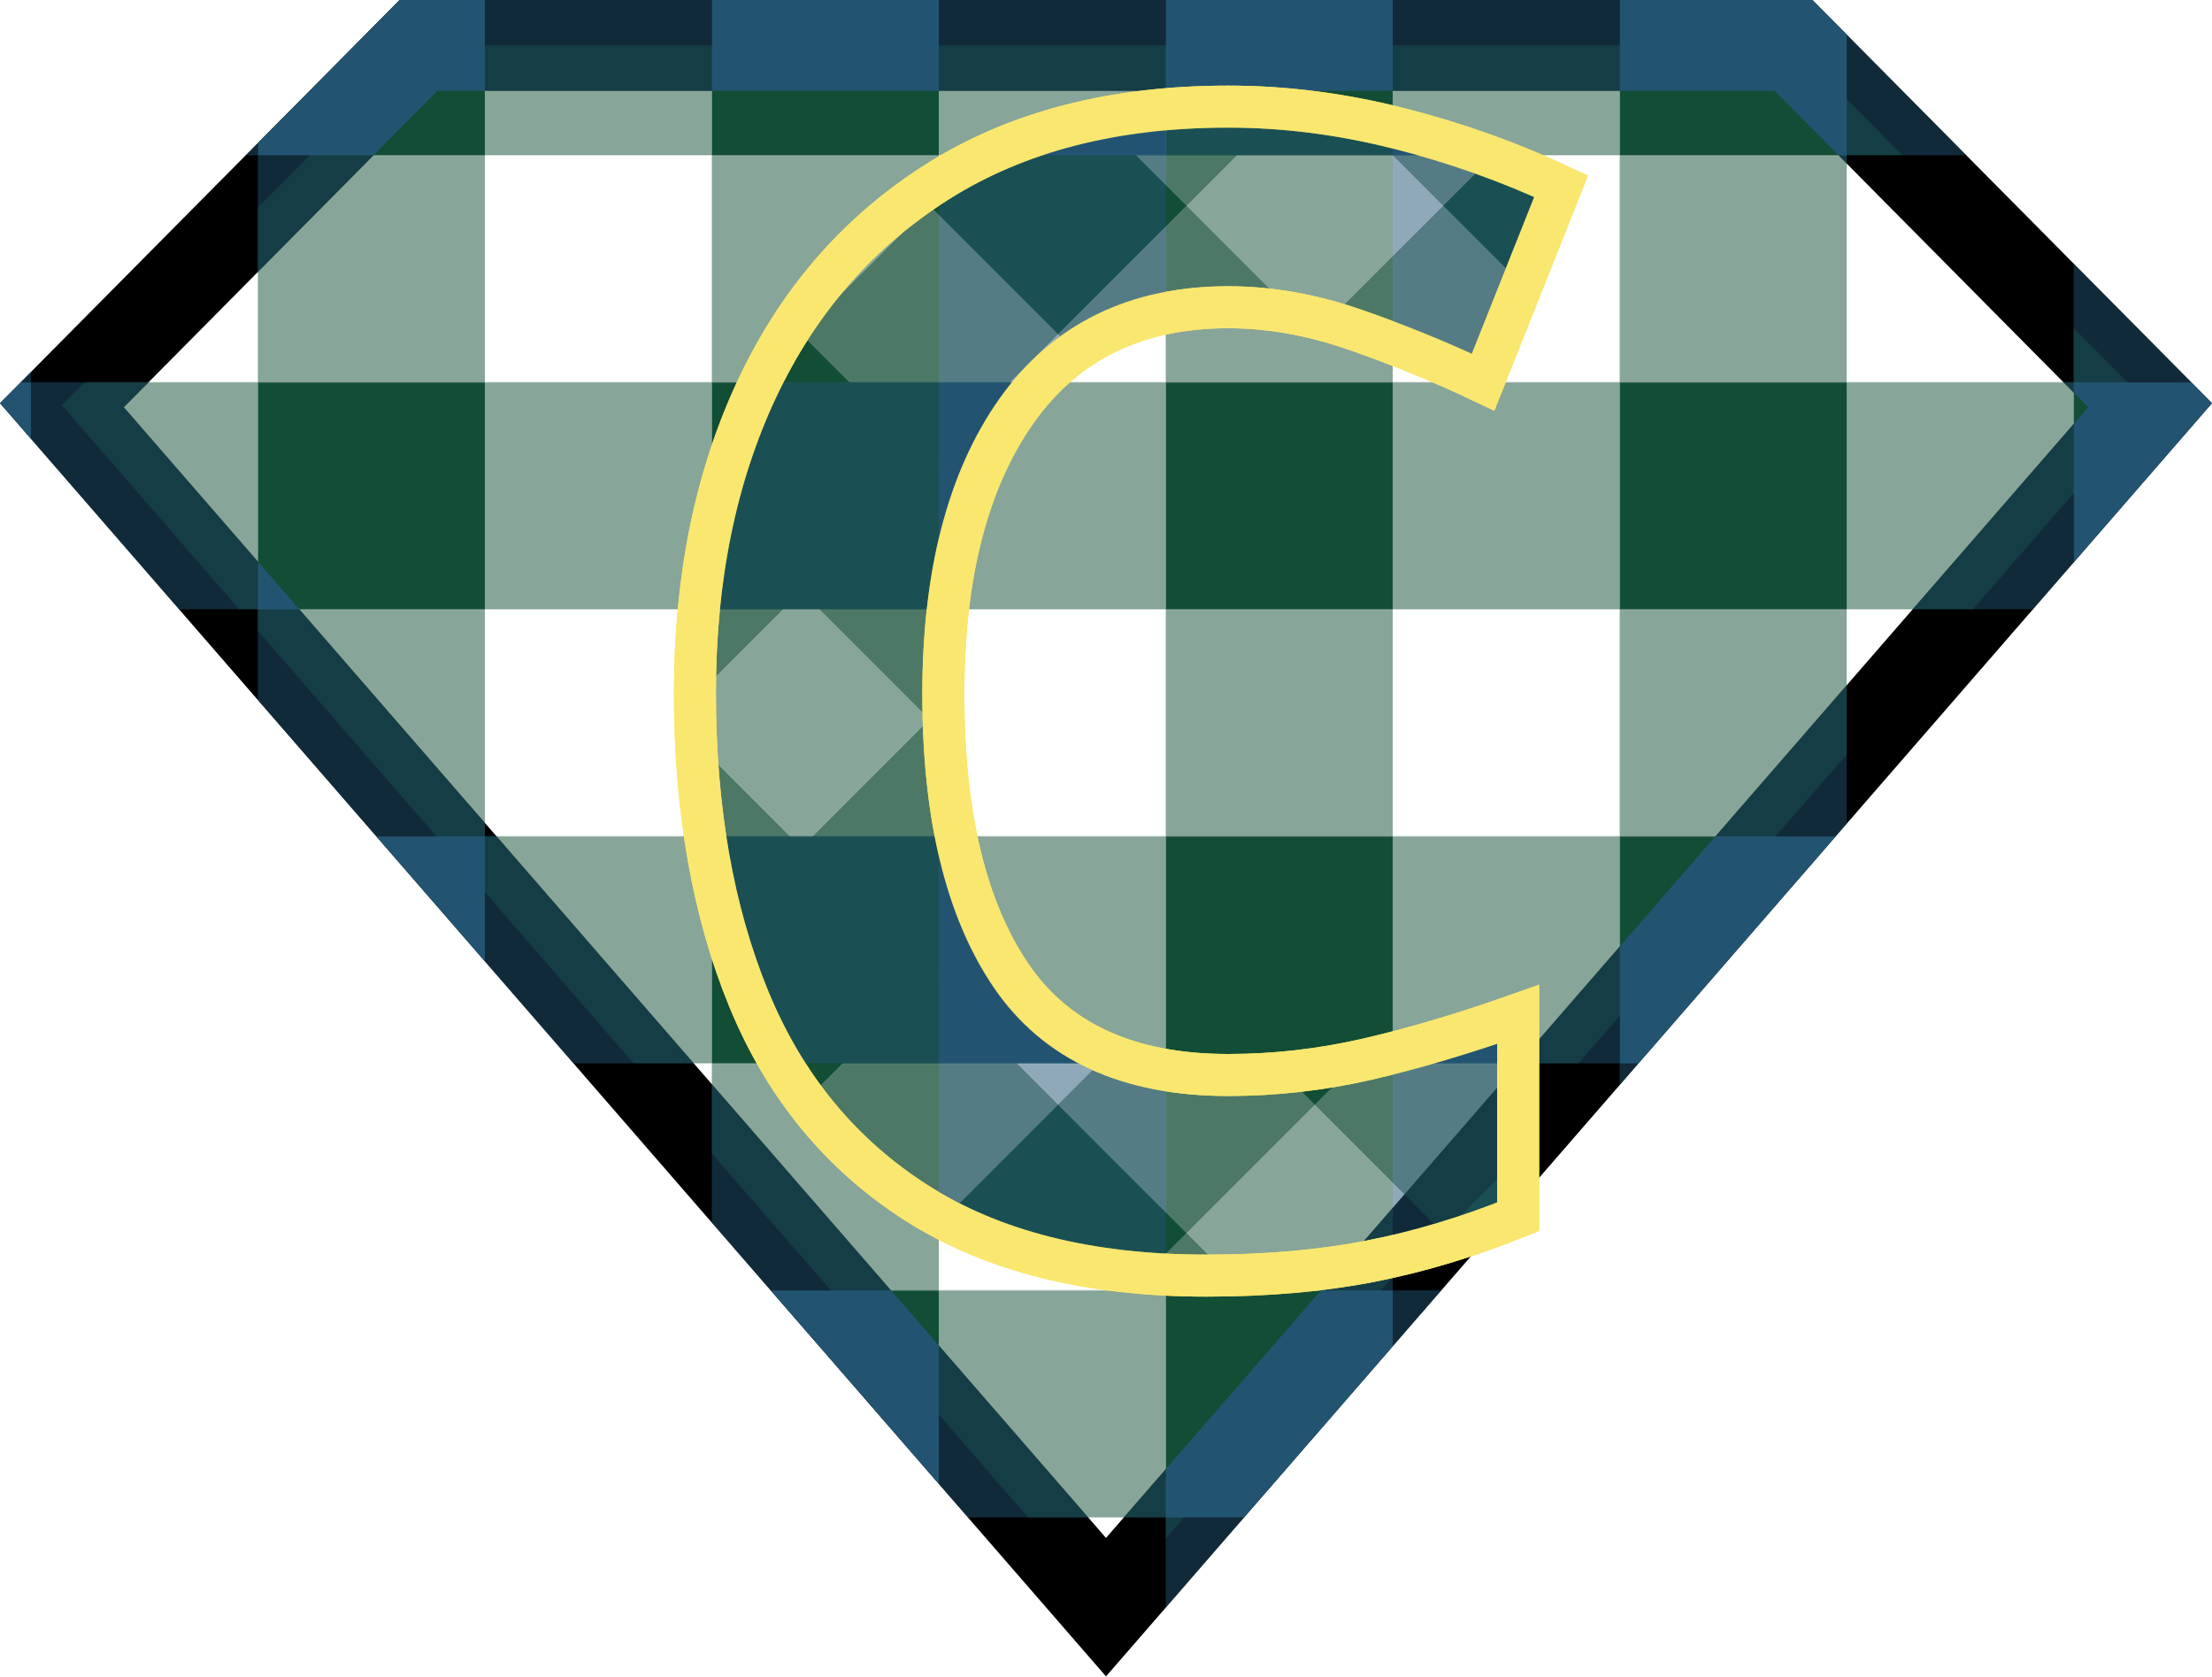
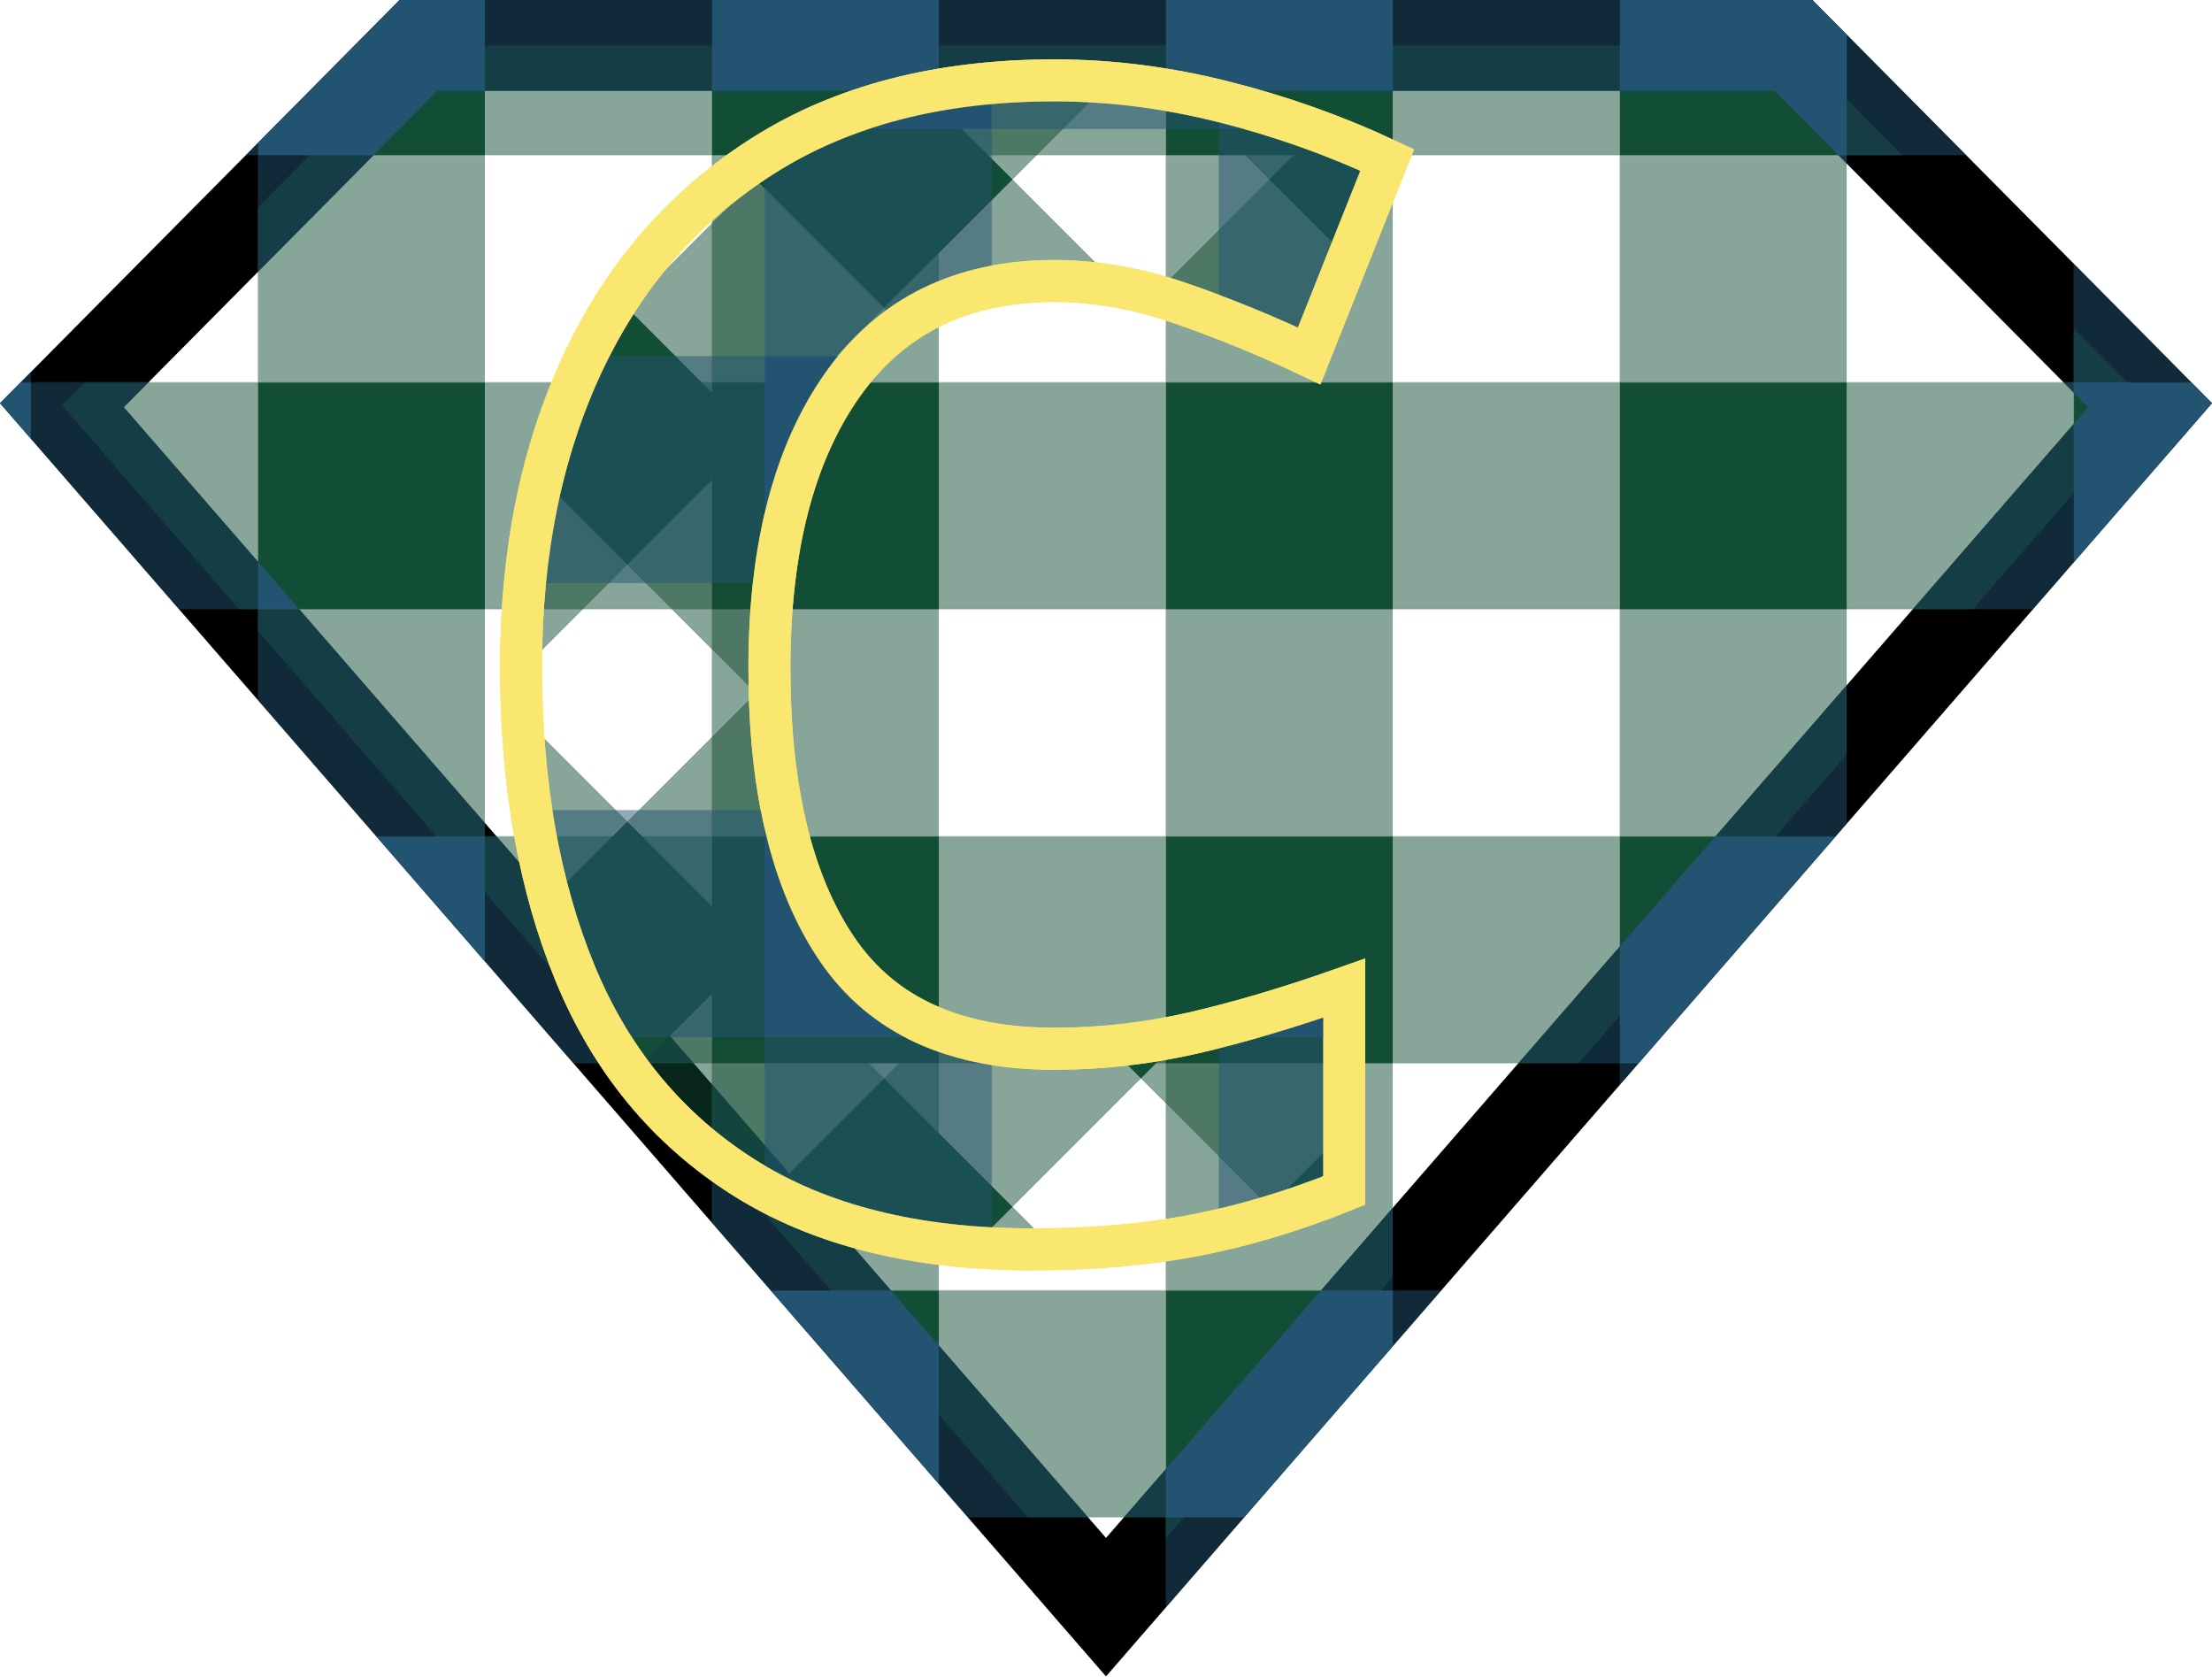
<svg xmlns="http://www.w3.org/2000/svg" xmlns:xlink="http://www.w3.org/1999/xlink" width="243.638mm" height="184.61mm" viewBox="0 0 243.638 184.61" version="1.1" id="svg1" xml:space="preserve">
  <defs id="defs1">
-     <pattern xlink:href="#pattern19" preserveAspectRatio="xMidYMid" id="pattern48" patternTransform="matrix(0,0.5,-0.5,0,0,0)" x="0" y="0" />
-     <pattern xlink:href="#Gingham" preserveAspectRatio="xMidYMid" id="pattern47" patternTransform="matrix(0.2828427,0.2828427,-0.2828427,0.2828427,0,0)" x="0" y="0" />
+     <pattern xlink:href="#pattern19" preserveAspectRatio="xMidYMid" id="pattern48" patternTransform="matrix(0,0.5,-0.5,0,-19.15572,-2.891429)" x="0" y="0" />
+     <pattern xlink:href="#Gingham" preserveAspectRatio="xMidYMid" id="pattern47" patternTransform="matrix(0.2828427,0.2828427,-0.2828427,0.2828427,-19.15572,-2.891429)" x="0" y="0" />
    <pattern xlink:href="#pattern41" preserveAspectRatio="xMidYMid" id="pattern42" patternTransform="scale(0.21)" x="0" y="0" />
    <pattern patternUnits="userSpaceOnUse" width="100" height="100" id="pattern41" preserveAspectRatio="xMidYMid" patternTransform="scale(0.5,0.5)" style="fill:#f9e76f">
      <rect style="fill-opacity:0.5;stroke:none" id="rect39" width="50" height="50" x="50" y="0" />
      <rect style="stroke:none" id="rect40" width="50" height="50" x="50" y="50" />
      <rect style="fill-opacity:0.5;stroke:none" id="rect41" width="50" height="50" x="0" y="50" />
    </pattern>
    <pattern xlink:href="#pattern19" preserveAspectRatio="xMidYMid" id="pattern20" patternTransform="scale(0.5)" x="0" y="0" />
    <pattern patternUnits="userSpaceOnUse" width="100" height="100" id="pattern19" preserveAspectRatio="xMidYMid" patternTransform="scale(0.5,0.5)" style="fill:#225472">
      <rect style="fill-opacity:0.5;stroke:none" id="rect17" width="50" height="50" x="50" y="0" />
      <rect style="stroke:none" id="rect18" width="50" height="50" x="50" y="50" />
      <rect style="fill-opacity:0.5;stroke:none" id="rect19" width="50" height="50" x="0" y="50" />
    </pattern>
    <pattern xlink:href="#Gingham" preserveAspectRatio="xMidYMid" id="pattern16" patternTransform="scale(0.5)" x="0" y="0" />
    <pattern patternUnits="userSpaceOnUse" width="100" height="100" id="Gingham" preserveAspectRatio="xMidYMid" patternTransform="scale(0.5,0.5)" style="fill:#124d35">
      <rect style="fill-opacity:0.5;stroke:none" id="rect3" width="50" height="50" x="50" y="0" />
      <rect style="stroke:none" id="rect4" width="50" height="50" x="50" y="50" />
      <rect style="fill-opacity:0.5;stroke:none" id="rect5" width="50" height="50" x="0" y="50" />
    </pattern>
  </defs>
  <g id="layer1" transform="translate(3.402234,-132.9061)">
    <g id="g1">
      <path style="fill:none;stroke:#000000;stroke-width:0.265px;stroke-linecap:butt;stroke-linejoin:miter;stroke-opacity:1" d="M 118.356,309.892 233.418,177.529 194.141,137.906 H 42.693 L 3.416,177.529 118.477,309.892" id="path4" />
      <path style="fill:none;stroke:#000000;stroke-width:10;stroke-linecap:butt;stroke-linejoin:miter;stroke-dasharray:none;stroke-opacity:1" d="M 233.418,177.529 194.141,137.906 H 42.693 L 3.416,177.529 118.417,309.892 Z" id="path5" />
      <path style="fill:url(#pattern16);fill-opacity:1;stroke:url(#pattern20);stroke-width:10;stroke-linecap:butt;stroke-linejoin:miter;stroke-dasharray:none;stroke-opacity:1" d="M 233.418,177.529 194.141,137.906 H 42.693 L 3.416,177.529 118.417,309.892 Z" id="path6" />
-       <text xml:space="preserve" style="font-style:normal;font-variant:normal;font-weight:600;font-stretch:normal;font-size:175.385px;line-height:1.25;font-family:'SF Mono';-inkscape-font-specification:'SF Mono, Semi-Bold';font-variant-ligatures:normal;font-variant-caps:normal;font-variant-numeric:normal;font-variant-east-asian:normal;mix-blend-mode:normal;fill:url(#pattern47);fill-opacity:1;stroke:#f9e76f;stroke-width:4.626;stroke-dasharray:none;stroke-opacity:1" x="62.967" y="271.631" id="text4">
-         <tspan id="tspan4" style="font-style:normal;font-variant:normal;font-weight:600;font-stretch:normal;font-size:175.385px;font-family:'SF Mono';-inkscape-font-specification:'SF Mono, Semi-Bold';font-variant-ligatures:normal;font-variant-caps:normal;font-variant-numeric:normal;font-variant-east-asian:normal;fill:url(#pattern47);fill-opacity:1;stroke:#f9e76f;stroke-width:4.626;stroke-dasharray:none;stroke-opacity:1" x="62.967" y="271.631">C</tspan>
+       <text xml:space="preserve" style="font-style:normal;font-variant:normal;font-weight:600;font-stretch:normal;font-size:175.385px;line-height:1.25;font-family:'SF Mono';-inkscape-font-specification:'SF Mono, Semi-Bold';font-variant-ligatures:normal;font-variant-caps:normal;font-variant-numeric:normal;font-variant-east-asian:normal;mix-blend-mode:normal;fill:url(#pattern47);fill-opacity:1;stroke:#f9e76f;stroke-width:4.626;stroke-dasharray:none;stroke-opacity:1" x="43.811" y="268.739" id="text4">
+         <tspan id="tspan4" style="font-style:normal;font-variant:normal;font-weight:600;font-stretch:normal;font-size:175.385px;font-family:'SF Mono';-inkscape-font-specification:'SF Mono, Semi-Bold';font-variant-ligatures:normal;font-variant-caps:normal;font-variant-numeric:normal;font-variant-east-asian:normal;fill:url(#pattern47);fill-opacity:1;stroke:#f9e76f;stroke-width:4.626;stroke-dasharray:none;stroke-opacity:1" x="43.811" y="268.739">C</tspan>
      </text>
-       <text xml:space="preserve" style="font-style:normal;font-variant:normal;font-weight:600;font-stretch:normal;font-size:175.385px;line-height:1.25;font-family:'SF Mono';-inkscape-font-specification:'SF Mono, Semi-Bold';font-variant-ligatures:normal;font-variant-caps:normal;font-variant-numeric:normal;font-variant-east-asian:normal;mix-blend-mode:normal;fill:url(#pattern48);fill-opacity:1;stroke:#f9e76f;stroke-width:4.626;stroke-dasharray:none;stroke-opacity:1" x="62.967" y="271.631" id="text47">
-         <tspan id="tspan47" style="font-style:normal;font-variant:normal;font-weight:600;font-stretch:normal;font-size:175.385px;font-family:'SF Mono';-inkscape-font-specification:'SF Mono, Semi-Bold';font-variant-ligatures:normal;font-variant-caps:normal;font-variant-numeric:normal;font-variant-east-asian:normal;fill:url(#pattern48);fill-opacity:1;stroke:#f9e76f;stroke-width:4.626;stroke-dasharray:none;stroke-opacity:1" x="62.967" y="271.631">C</tspan>
+       <text xml:space="preserve" style="font-style:normal;font-variant:normal;font-weight:600;font-stretch:normal;font-size:175.385px;line-height:1.25;font-family:'SF Mono';-inkscape-font-specification:'SF Mono, Semi-Bold';font-variant-ligatures:normal;font-variant-caps:normal;font-variant-numeric:normal;font-variant-east-asian:normal;mix-blend-mode:normal;fill:url(#pattern48);fill-opacity:1;stroke:#f9e76f;stroke-width:4.626;stroke-dasharray:none;stroke-opacity:1" x="43.811" y="268.739" id="text47">
+         <tspan id="tspan47" style="font-style:normal;font-variant:normal;font-weight:600;font-stretch:normal;font-size:175.385px;font-family:'SF Mono';-inkscape-font-specification:'SF Mono, Semi-Bold';font-variant-ligatures:normal;font-variant-caps:normal;font-variant-numeric:normal;font-variant-east-asian:normal;fill:url(#pattern48);fill-opacity:1;stroke:#f9e76f;stroke-width:4.626;stroke-dasharray:none;stroke-opacity:1" x="43.811" y="268.739">C</tspan>
      </text>
    </g>
  </g>
</svg>
